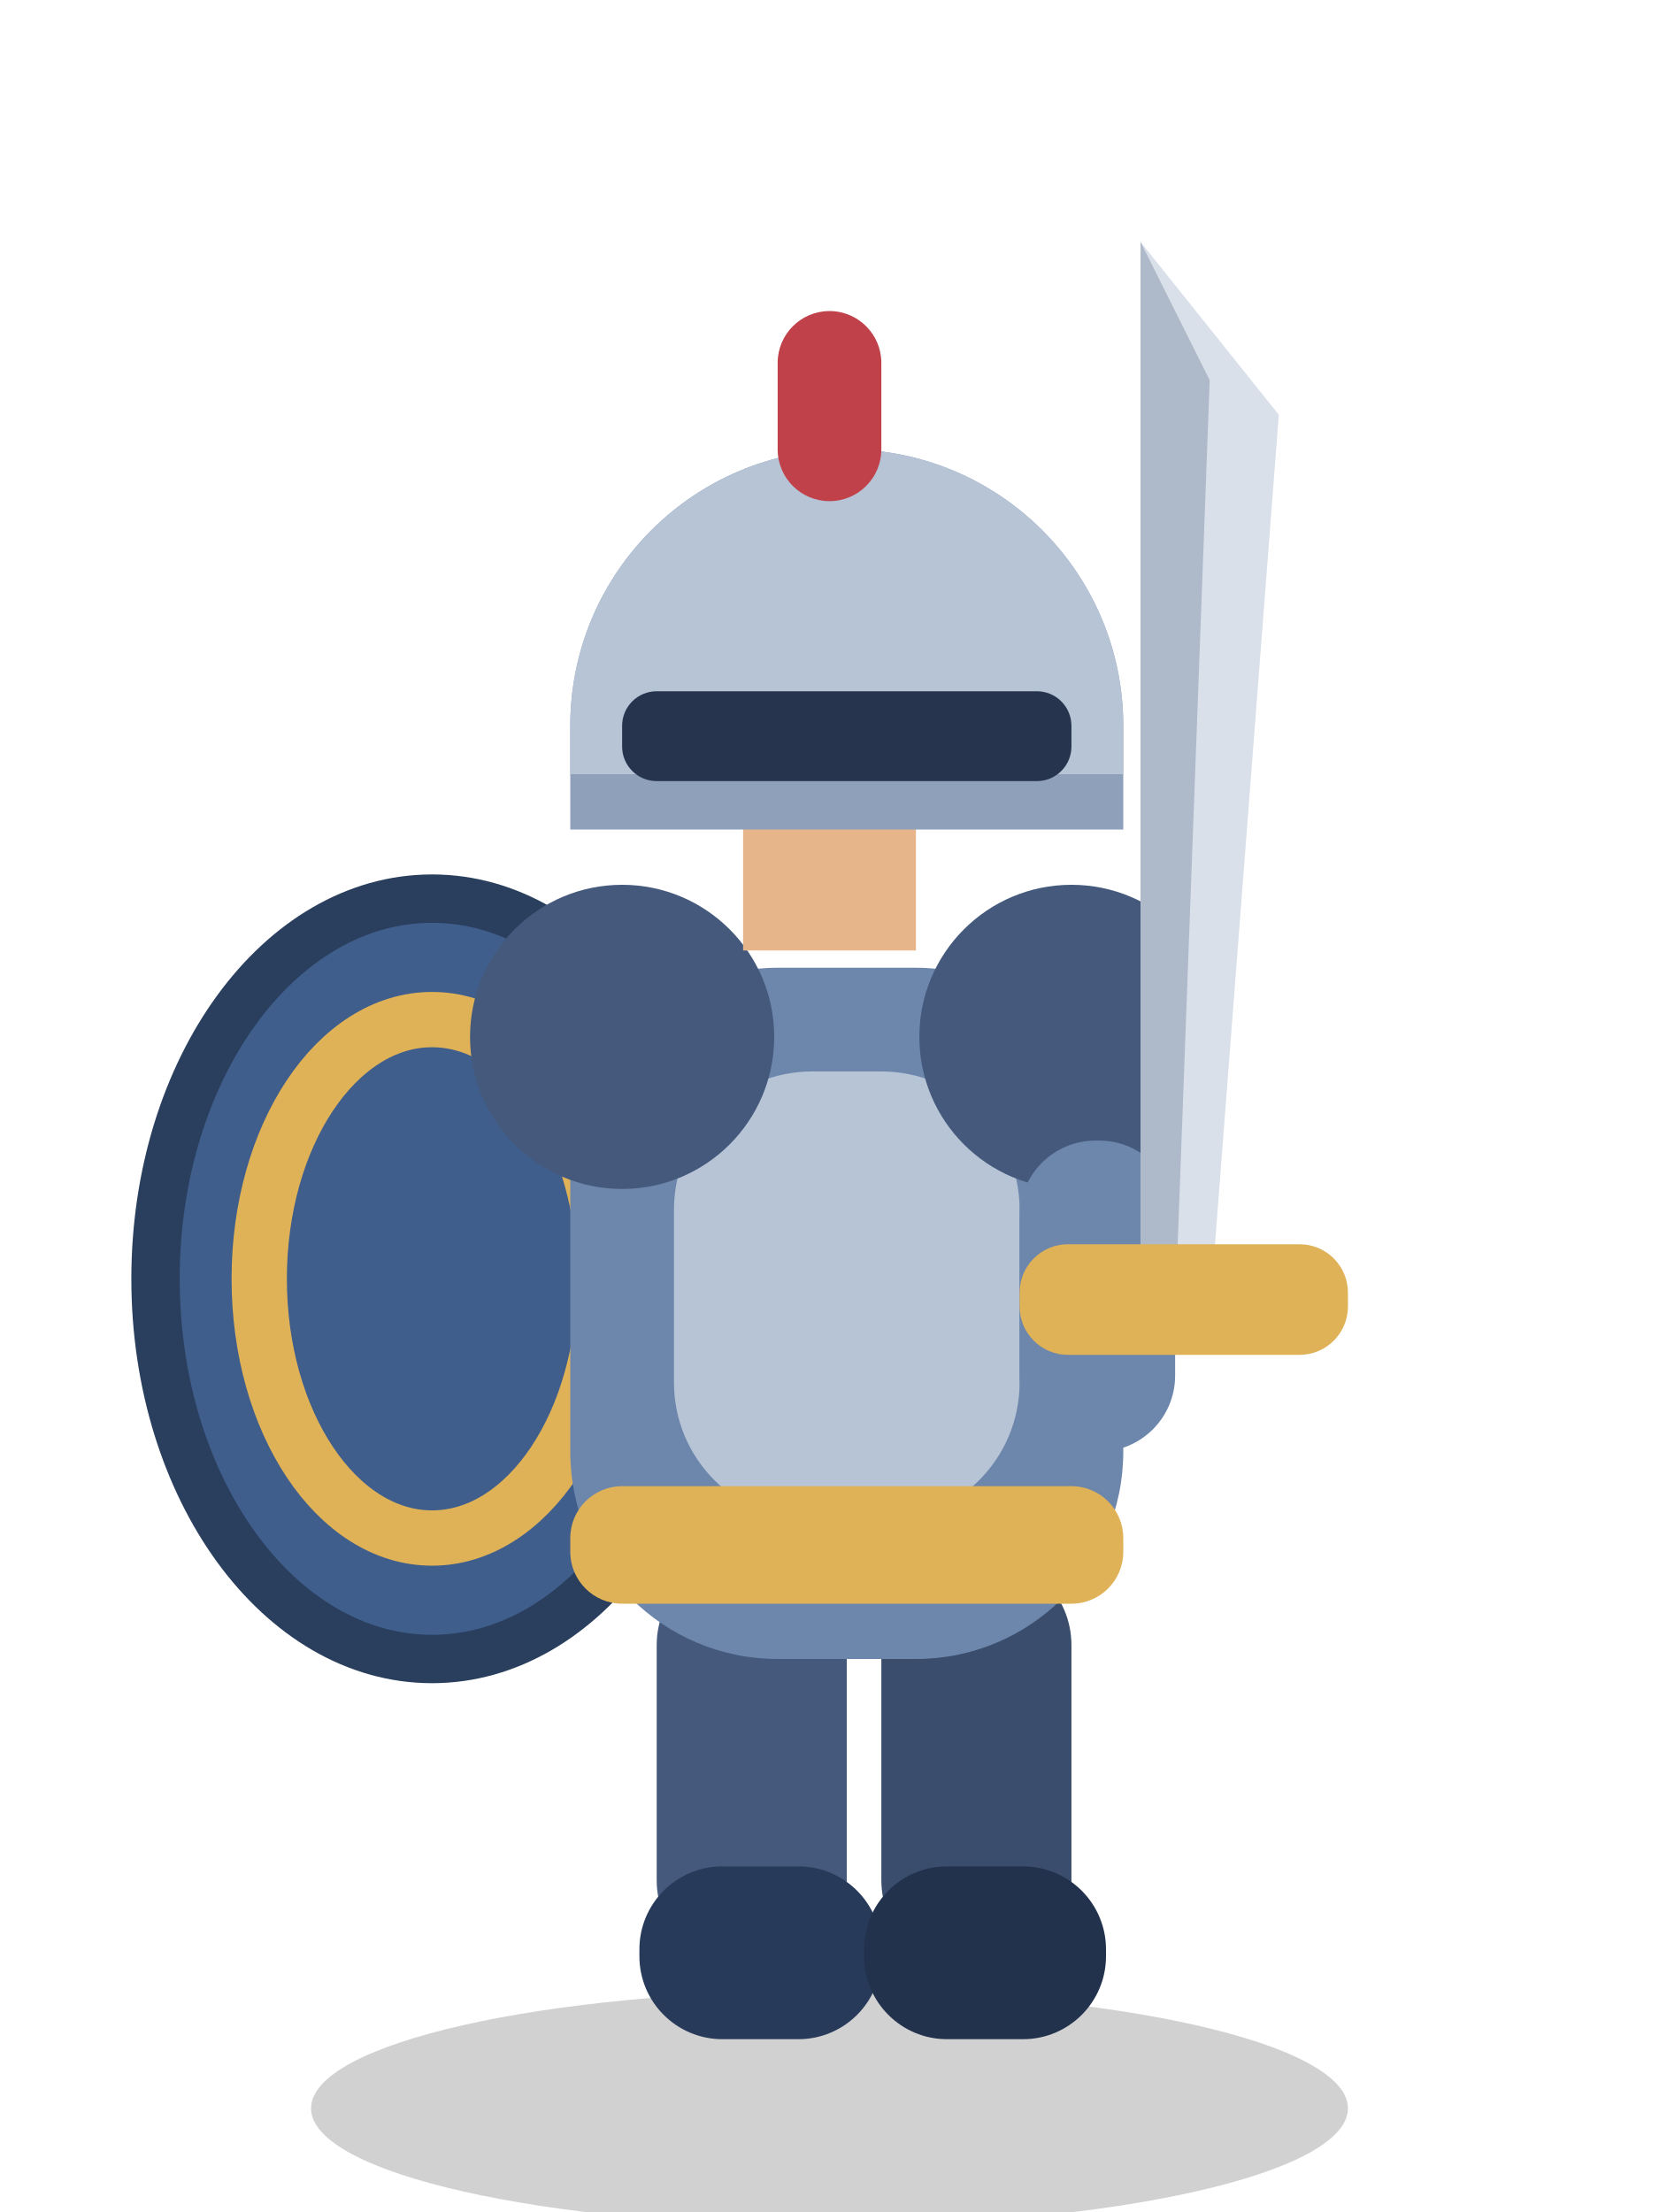
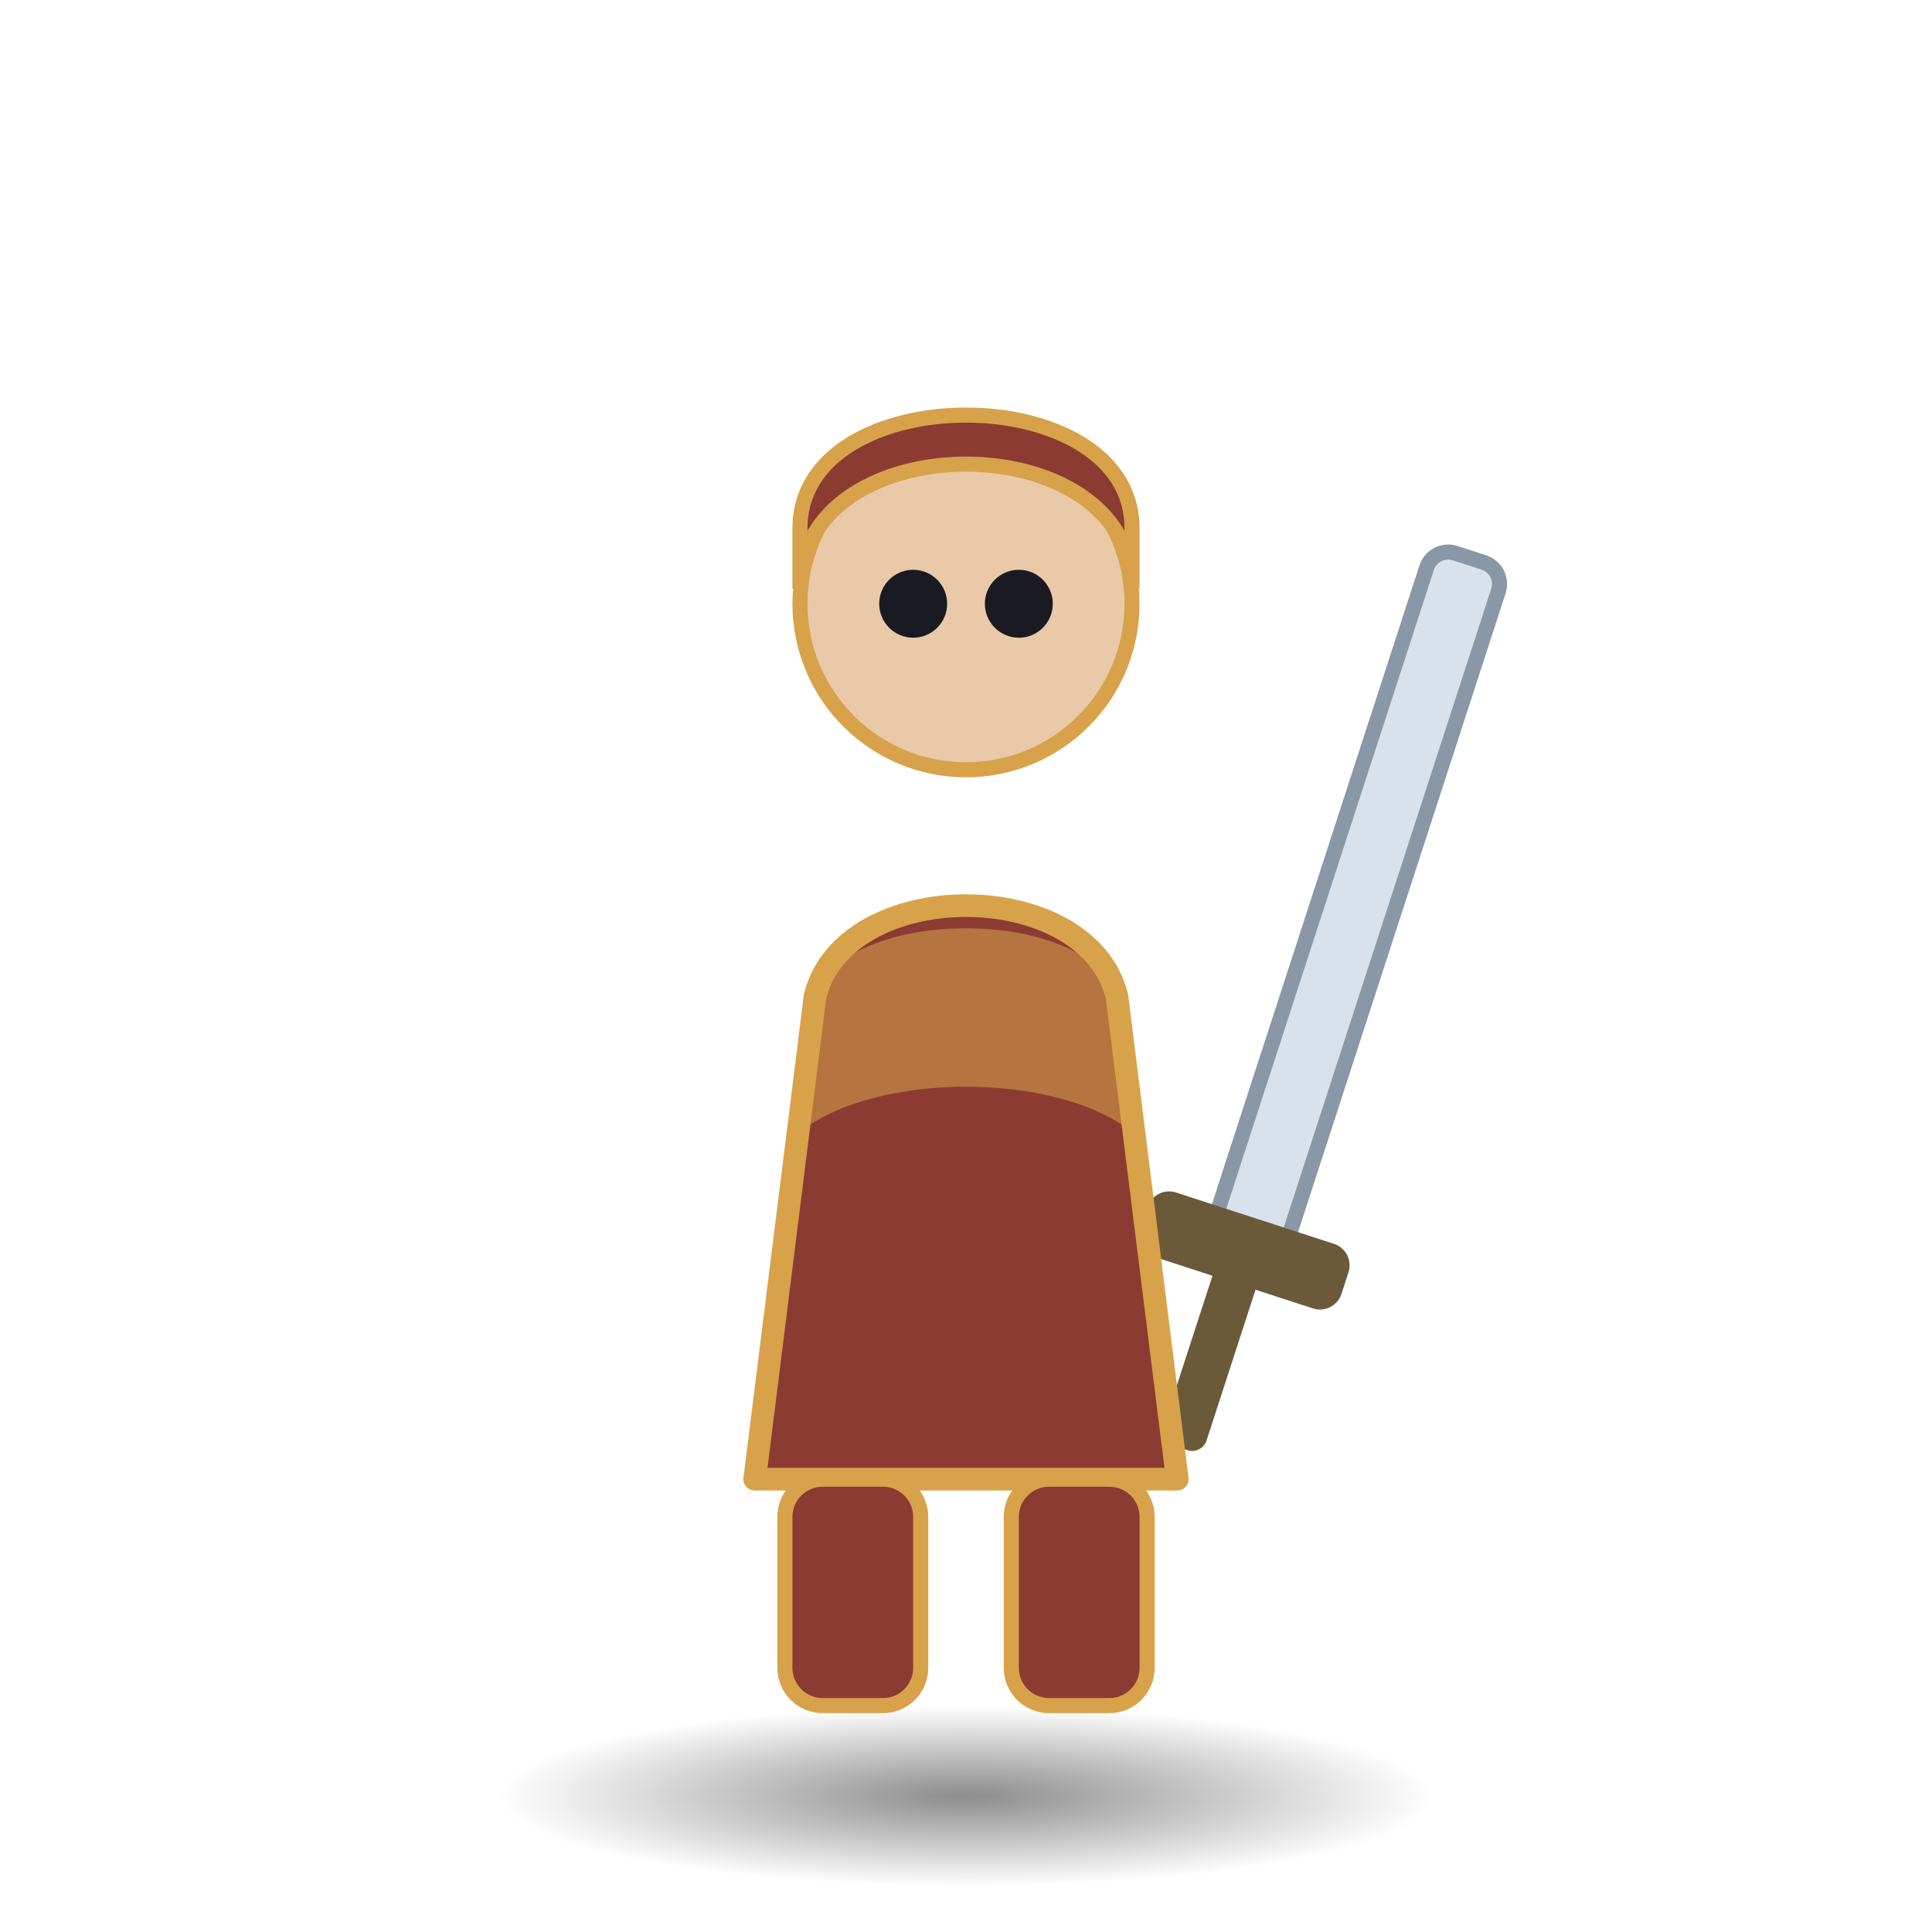
- <svg xmlns="http://www.w3.org/2000/svg" viewBox="0 0 48 64" width="96" height="128">
-   <ellipse cx="24" cy="61" rx="15" ry="3.4" fill="#000" opacity="0.18" />
-   <ellipse cx="12.5" cy="37" rx="8" ry="11" fill="#3f5e8c" stroke="#2a3f5e" stroke-width="1.4" />
-   <ellipse cx="12.5" cy="37" rx="5" ry="7.5" fill="none" stroke="#e0b257" stroke-width="1.6" />
-   <rect x="19" y="45" width="5.5" height="12" rx="2.6" fill="#44597c" />
-   <rect x="25.5" y="45" width="5.5" height="12" rx="2.6" fill="#3a4d6c" />
-   <rect x="18.5" y="54" width="7" height="5" rx="2.4" fill="#283a59" />
-   <rect x="25" y="54" width="7" height="5" rx="2.4" fill="#22324d" />
-   <rect x="16.5" y="28" width="16" height="20" rx="6" fill="#6d86ab" />
-   <rect x="19.5" y="31" width="10" height="13" rx="4" fill="#b7c4d6" />
-   <rect x="16.5" y="43" width="16" height="3.4" rx="1.5" fill="#e0b257" />
-   <circle cx="18" cy="30" r="4.4" fill="#44597c" />
-   <circle cx="31" cy="30" r="4.4" fill="#44597c" />
-   <rect x="21.5" y="22.5" width="5" height="5" fill="#e7b58a" />
-   <path d="M16.5 21 a8 8 0 0 1 16 0 v3 h-16 z" fill="#8fa0bb" />
-   <path d="M16.5 21 a8 8 0 0 1 16 0 v1.4 h-16 z" fill="#b7c4d6" />
-   <rect x="18" y="20" width="13" height="2.6" rx="1" fill="#26344e" />
-   <rect x="22.5" y="9" width="3" height="5.5" rx="1.5" fill="#c0414a" />
-   <rect x="29.5" y="33" width="4.5" height="9" rx="2.2" fill="#6d86ab" />
-   <polygon points="33,7 37,12 35,38 33,38" fill="#d9e0ea" />
-   <polygon points="33,7 35,11 34,38 33,38" fill="#aeb9c9" />
-   <rect x="29.5" y="36" width="9.5" height="3.2" rx="1.4" fill="#e0b257" />
+ <svg xmlns="http://www.w3.org/2000/svg" viewBox="0 0 256 256" width="256" height="256">
+   <defs>
+     <radialGradient id="sh" cx="50%" cy="50%" r="50%">
+       <stop offset="0%" stop-color="#000" stop-opacity="0.45" />
+       <stop offset="100%" stop-color="#000" stop-opacity="0" />
+     </radialGradient>
+   </defs>
+   <ellipse cx="128" cy="238" rx="62" ry="12" fill="url(#sh)" />
+   <g transform="rotate(18 170 150)">
+     <rect x="165" y="70" width="10" height="96" rx="3" fill="#d9e2ec" stroke="#8a97a6" stroke-width="2" />
+     <rect x="156" y="162" width="28" height="9" rx="3" fill="#6b5a3a" />
+     <rect x="167" y="168" width="6" height="26" rx="2" fill="#6b5a3a" />
+   </g>
+   <path d="M100 196 L108 132 C112 116 144 116 148 132 L156 196 Z" fill="#8c3b32" stroke="#d8a24a" stroke-width="3" stroke-linejoin="round" />
+   <path d="M108 132 C112 120 144 120 148 132 L150 150 C140 142 116 142 106 150 Z" fill="#d8a24a" opacity="0.55" />
+   <rect x="104" y="196" width="18" height="30" rx="5" fill="#8c3b32" stroke="#d8a24a" stroke-width="2" />
+   <rect x="134" y="196" width="18" height="30" rx="5" fill="#8c3b32" stroke="#d8a24a" stroke-width="2" />
+   <circle cx="128" cy="80" r="22" fill="#e9c9a8" stroke="#d8a24a" stroke-width="2" />
+   <path d="M106 78 C106 56 150 56 150 78 L150 70 C150 50 106 50 106 70 Z" fill="#8c3b32" stroke="#d8a24a" stroke-width="2" />
+   <circle cx="121" cy="80" r="4.5" fill="#1a1a22" />
+   <circle cx="135" cy="80" r="4.5" fill="#1a1a22" />
</svg>
